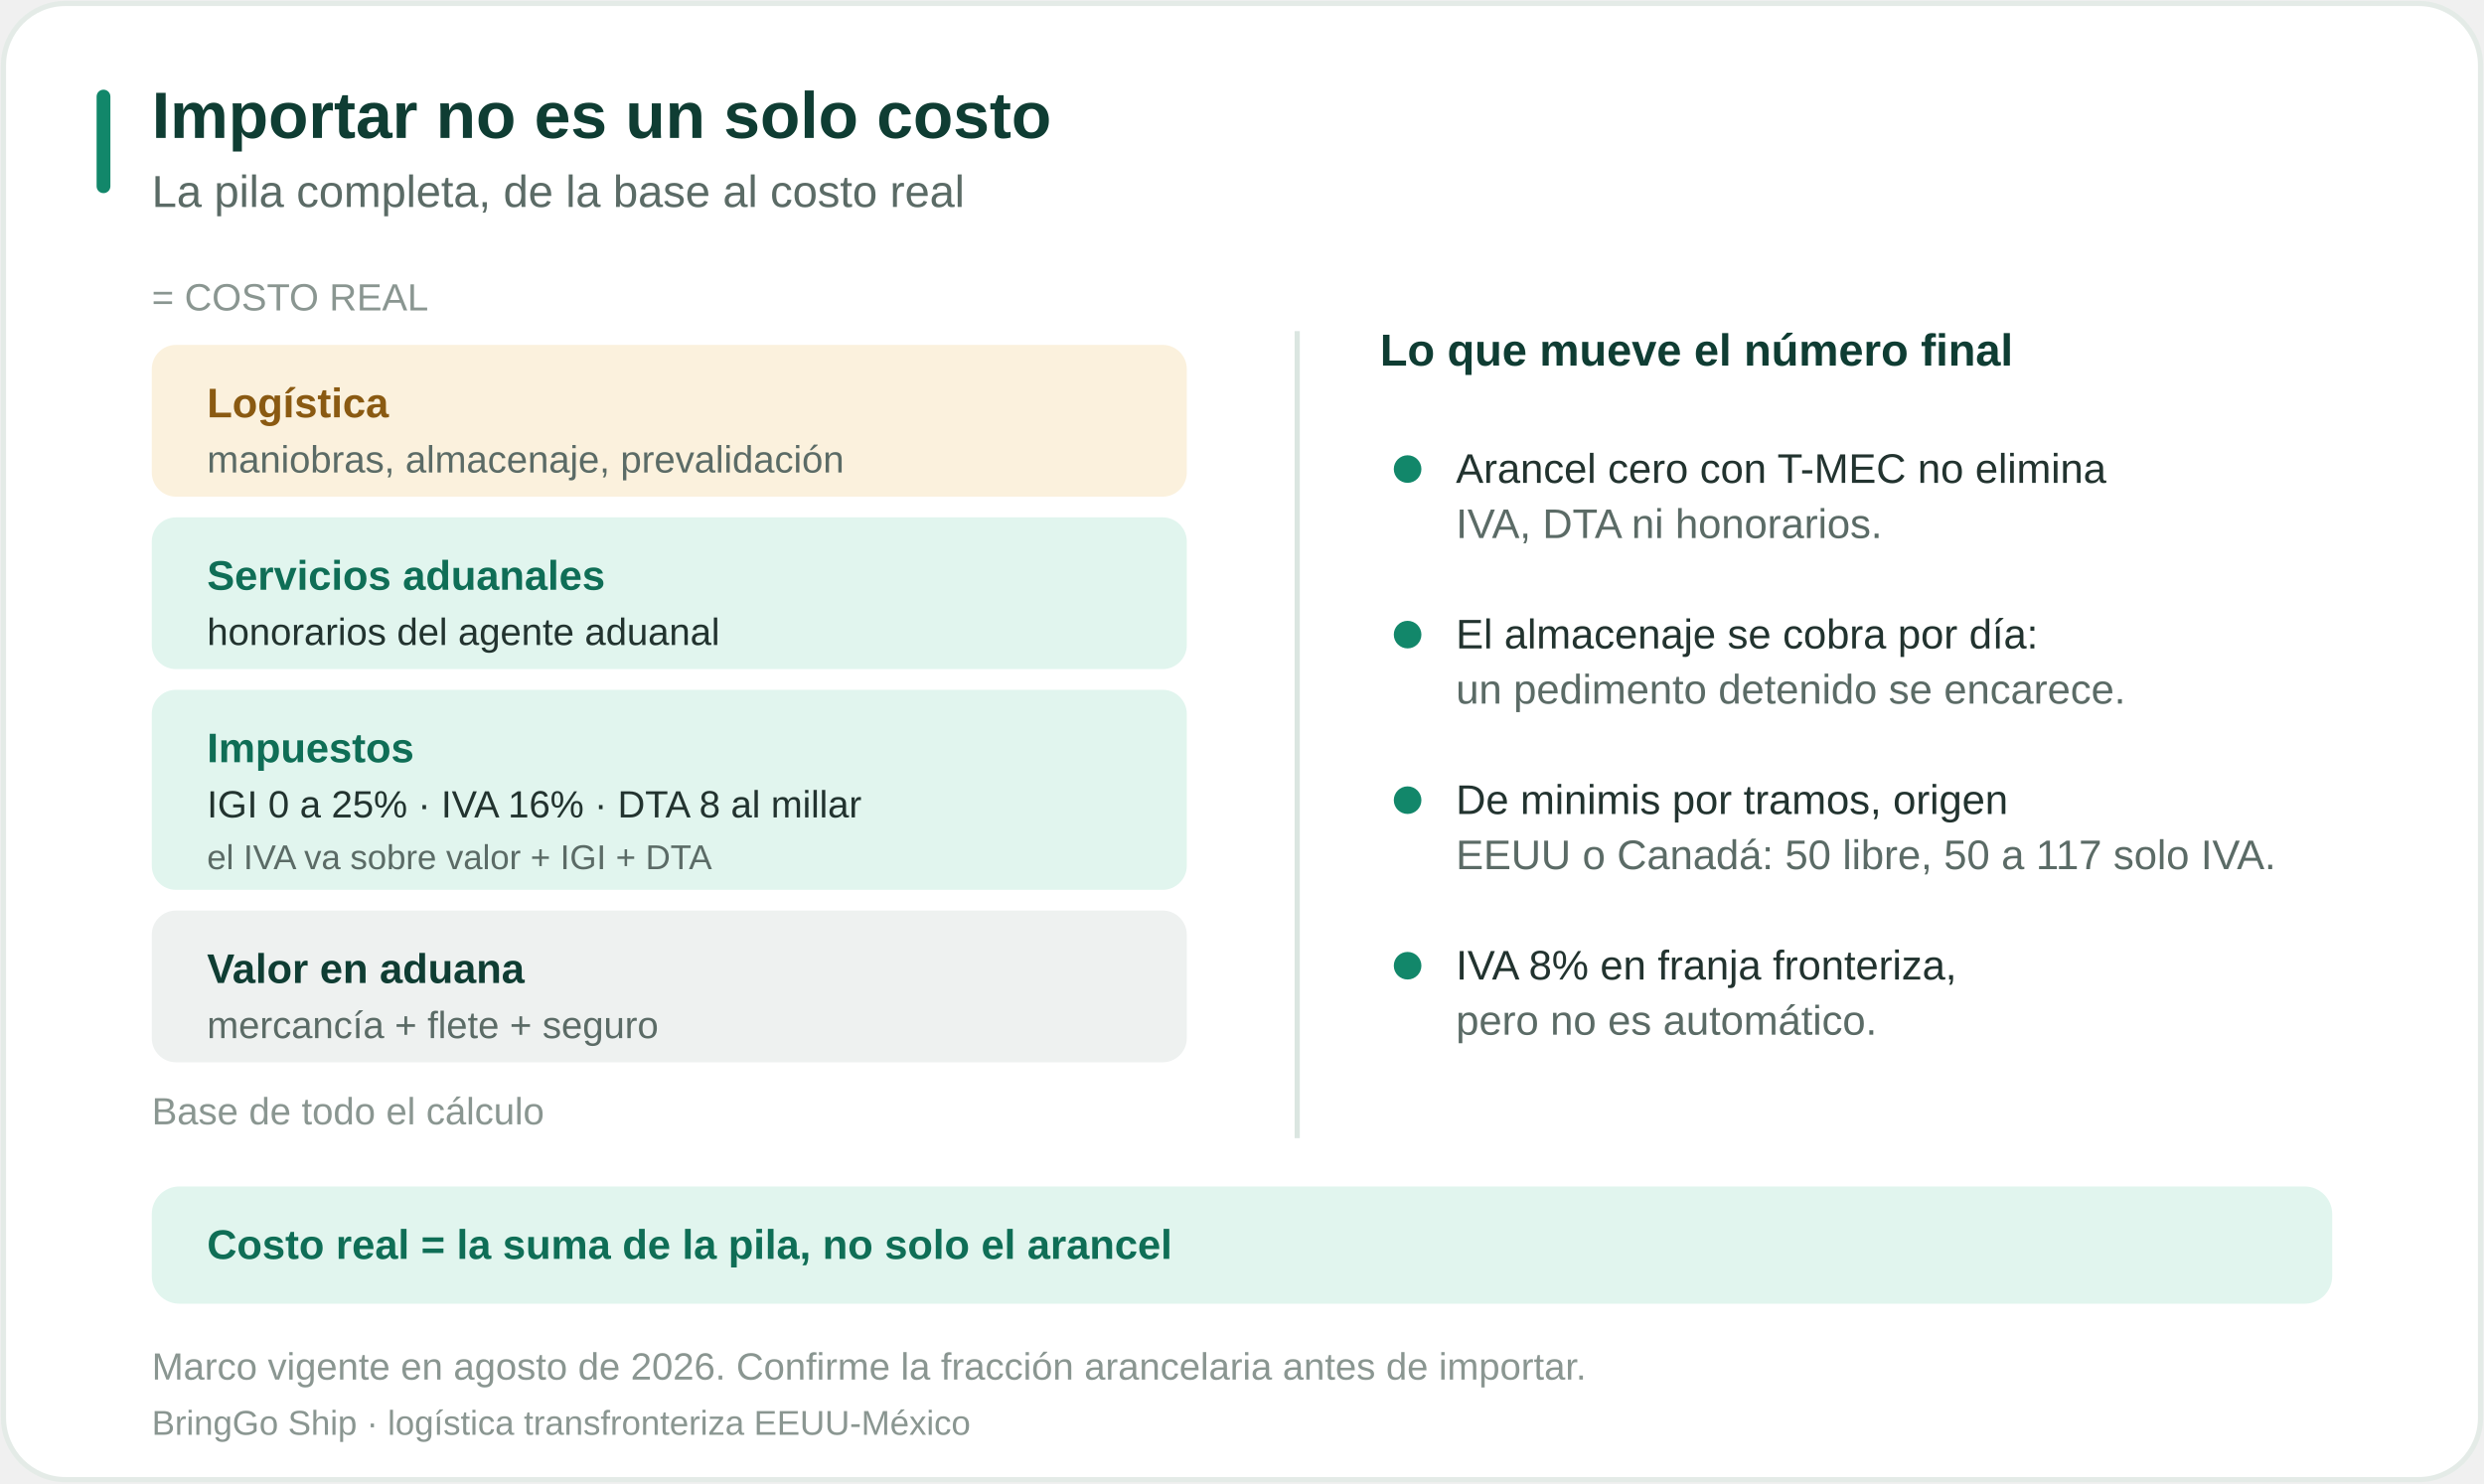
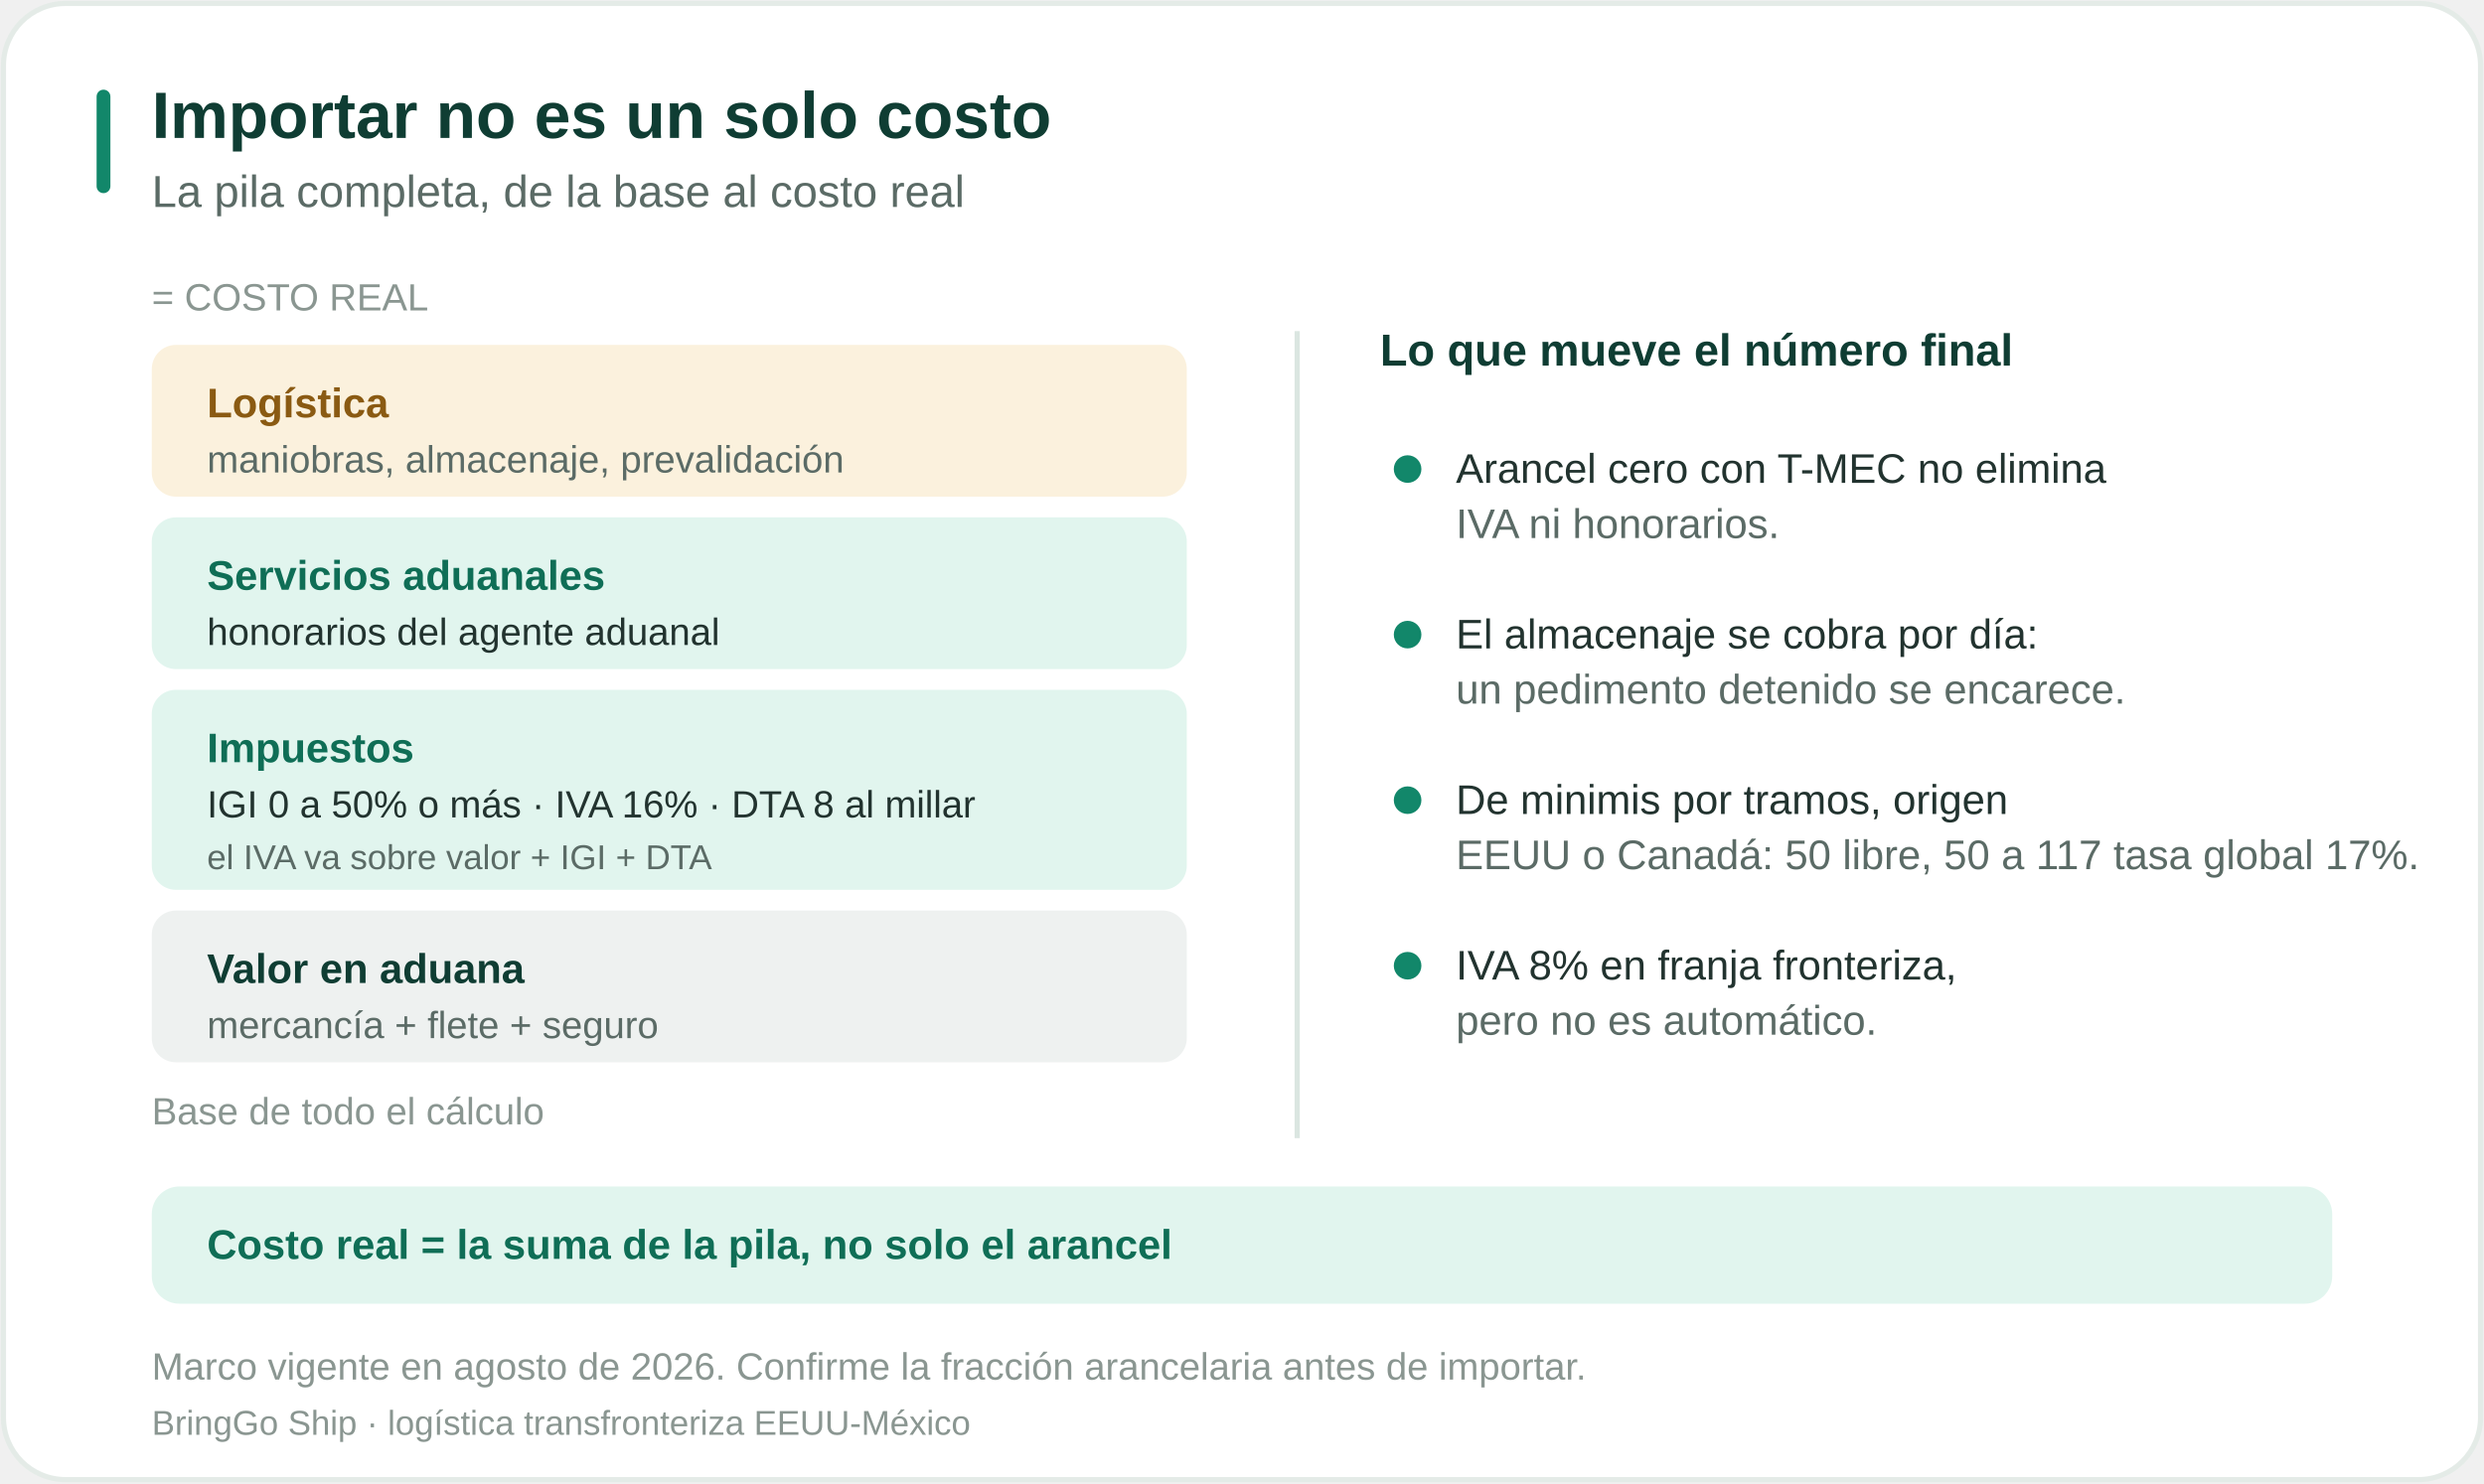
<svg xmlns="http://www.w3.org/2000/svg" width="720" height="430" viewBox="0 0 720 430" role="img">
  <style>
text{font-family:Arial,Helvetica,sans-serif}
.card{fill:#ffffff;stroke:#e4ebe7;stroke-width:1.5}
.row{fill:#f5f8f7}.pill{fill:#E1F5EE}.mut{fill:#eef1f0}
.acc{fill:#12876A}.rd{fill:#fbe9e7}.am{fill:#fbf1dd}.tl{fill:#E1F5EE}
.tt{fill:#0F3D33;font-weight:bold}.ts{fill:#5b6b66}.tl2{fill:#22332f}
.tv{fill:#0F6E56;font-weight:bold}.tw{fill:#ffffff;font-weight:bold}
.tf{fill:#8a9691}.big{fill:#0F3D33;font-weight:bold}
.trd{fill:#a3392c;font-weight:bold}.tam{fill:#8a5a12;font-weight:bold}
.ln{stroke:#dbe6e1;stroke-width:1.5}
@media (prefers-color-scheme:dark){
.card{fill:#16211e;stroke:#2c3a35}
.row{fill:#1d2b27}.pill{fill:#123a2e}.mut{fill:#28352f}
.acc{fill:#2fae7e}.rd{fill:#3a201c}.am{fill:#352a15}.tl{fill:#123a2e}
.tt{fill:#d7f2e6}.ts{fill:#8fa79d}.tl2{fill:#cfe0d9}
.tv{fill:#6fe0b0}.tw{fill:#ffffff}
.tf{fill:#6d8279}.big{fill:#d7f2e6}
.trd{fill:#f0a99e}.tam{fill:#e6c281}.ln{stroke:#31423c}}
</style>
  <rect x="1" y="1" width="718" height="428" rx="18" class="card" />
  <rect x="28" y="26" width="4" height="30" rx="2" class="acc" />
  <text x="44" y="40" font-size="19" class="tt">Importar no es un solo costo</text>
  <text x="44" y="60" font-size="13" class="ts">La pila completa, de la base al costo real</text>
  <text x="44" y="90" font-size="11" class="tf">= COSTO REAL</text>
  <rect x="44" y="100" width="300" height="44" rx="7" class="am" />
  <text x="60" y="121" font-size="12" class="tam">Logística</text>
  <text x="60" y="137" font-size="11" class="ts">maniobras, almacenaje, prevalidación</text>
  <rect x="44" y="150" width="300" height="44" rx="7" class="tl" />
  <text x="60" y="171" font-size="12" class="tv">Servicios aduanales</text>
  <text x="60" y="187" font-size="11" class="tl2">honorarios del agente aduanal</text>
  <rect x="44" y="200" width="300" height="58" rx="7" class="pill" />
  <text x="60" y="221" font-size="12" class="tv">Impuestos</text>
-   <text x="60" y="237" font-size="11" class="tl2">IGI 0 a 25% · IVA 16% · DTA 8 al millar</text>
+   <text x="60" y="237" font-size="11" class="tl2">IGI 0 a 50% o más · IVA 16% · DTA 8 al millar</text>
  <text x="60" y="252" font-size="10" class="ts">el IVA va sobre valor + IGI + DTA</text>
  <rect x="44" y="264" width="300" height="44" rx="7" class="mut" />
  <text x="60" y="285" font-size="12" class="tt">Valor en aduana</text>
  <text x="60" y="301" font-size="11" class="ts">mercancía + flete + seguro</text>
  <text x="44" y="326" font-size="11" class="tf">Base de todo el cálculo</text>
  <line x1="376" y1="96" x2="376" y2="330" class="ln" />
  <text x="400" y="106" font-size="13" class="tt">Lo que mueve el número final</text>
  <circle cx="408" cy="136" r="4" class="acc" />
  <text x="422" y="140" font-size="12" class="tl2">Arancel cero con T-MEC no elimina</text>
-   <text x="422" y="156" font-size="12" class="ts">IVA, DTA ni honorarios.</text>
+   <text x="422" y="156" font-size="12" class="ts">IVA ni honorarios.</text>
  <circle cx="408" cy="184" r="4" class="acc" />
  <text x="422" y="188" font-size="12" class="tl2">El almacenaje se cobra por día:</text>
  <text x="422" y="204" font-size="12" class="ts">un pedimento detenido se encarece.</text>
  <circle cx="408" cy="232" r="4" class="acc" />
  <text x="422" y="236" font-size="12" class="tl2">De minimis por tramos, origen</text>
-   <text x="422" y="252" font-size="12" class="ts">EEUU o Canadá: 50 libre, 50 a 117 solo IVA.</text>
+   <text x="422" y="252" font-size="12" class="ts">EEUU o Canadá: 50 libre, 50 a 117 tasa global 17%.</text>
  <circle cx="408" cy="280" r="4" class="acc" />
  <text x="422" y="284" font-size="12" class="tl2">IVA 8% en franja fronteriza,</text>
  <text x="422" y="300" font-size="12" class="ts">pero no es automático.</text>
  <rect x="44" y="344" width="632" height="34" rx="8" class="pill" />
  <text x="60" y="365" font-size="12" class="tv">Costo real = la suma de la pila, no solo el arancel</text>
  <text x="44" y="400" font-size="11" class="tf">Marco vigente en agosto de 2026. Confirme la fracción arancelaria antes de importar.</text>
  <text x="44" y="416" font-size="10" class="tf">BringGo Ship · logística transfronteriza EEUU-México</text>
</svg>
